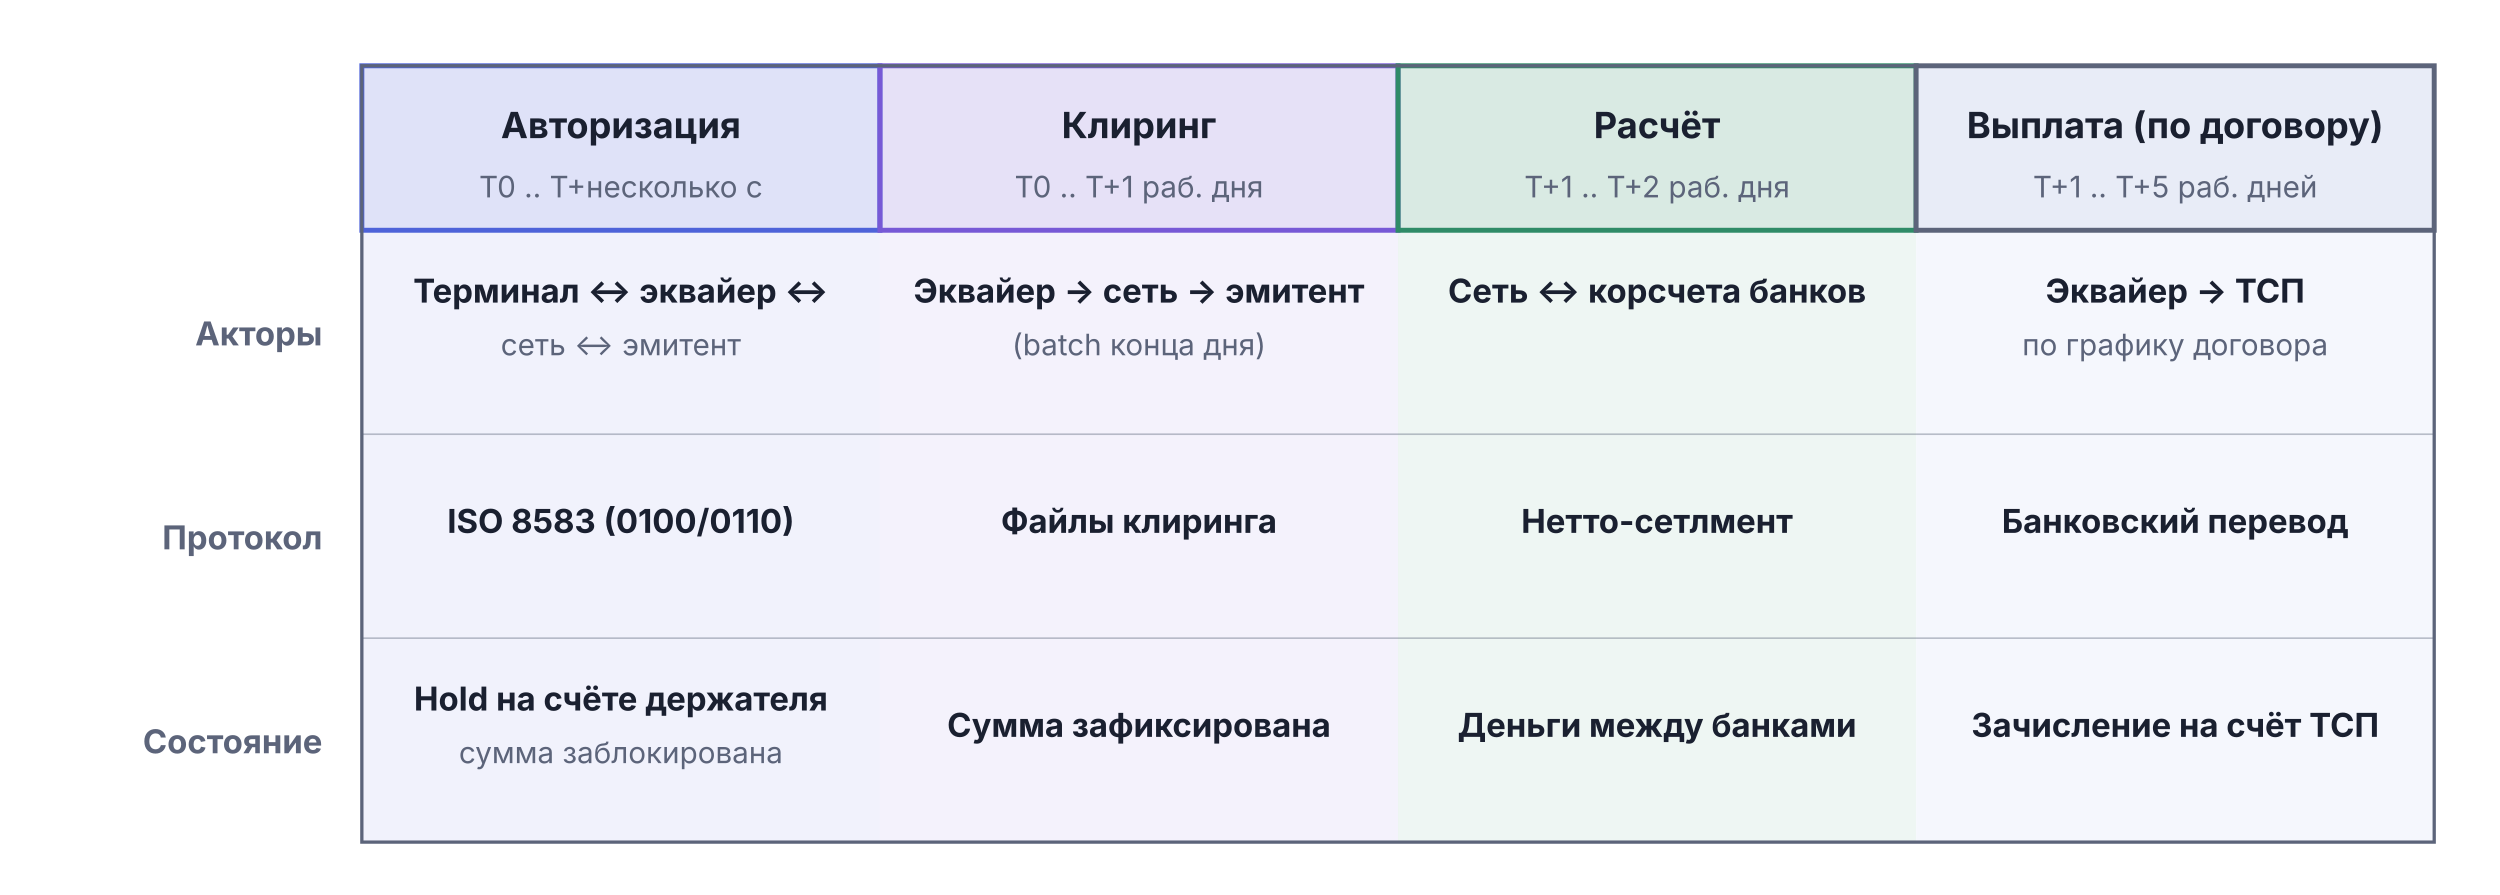
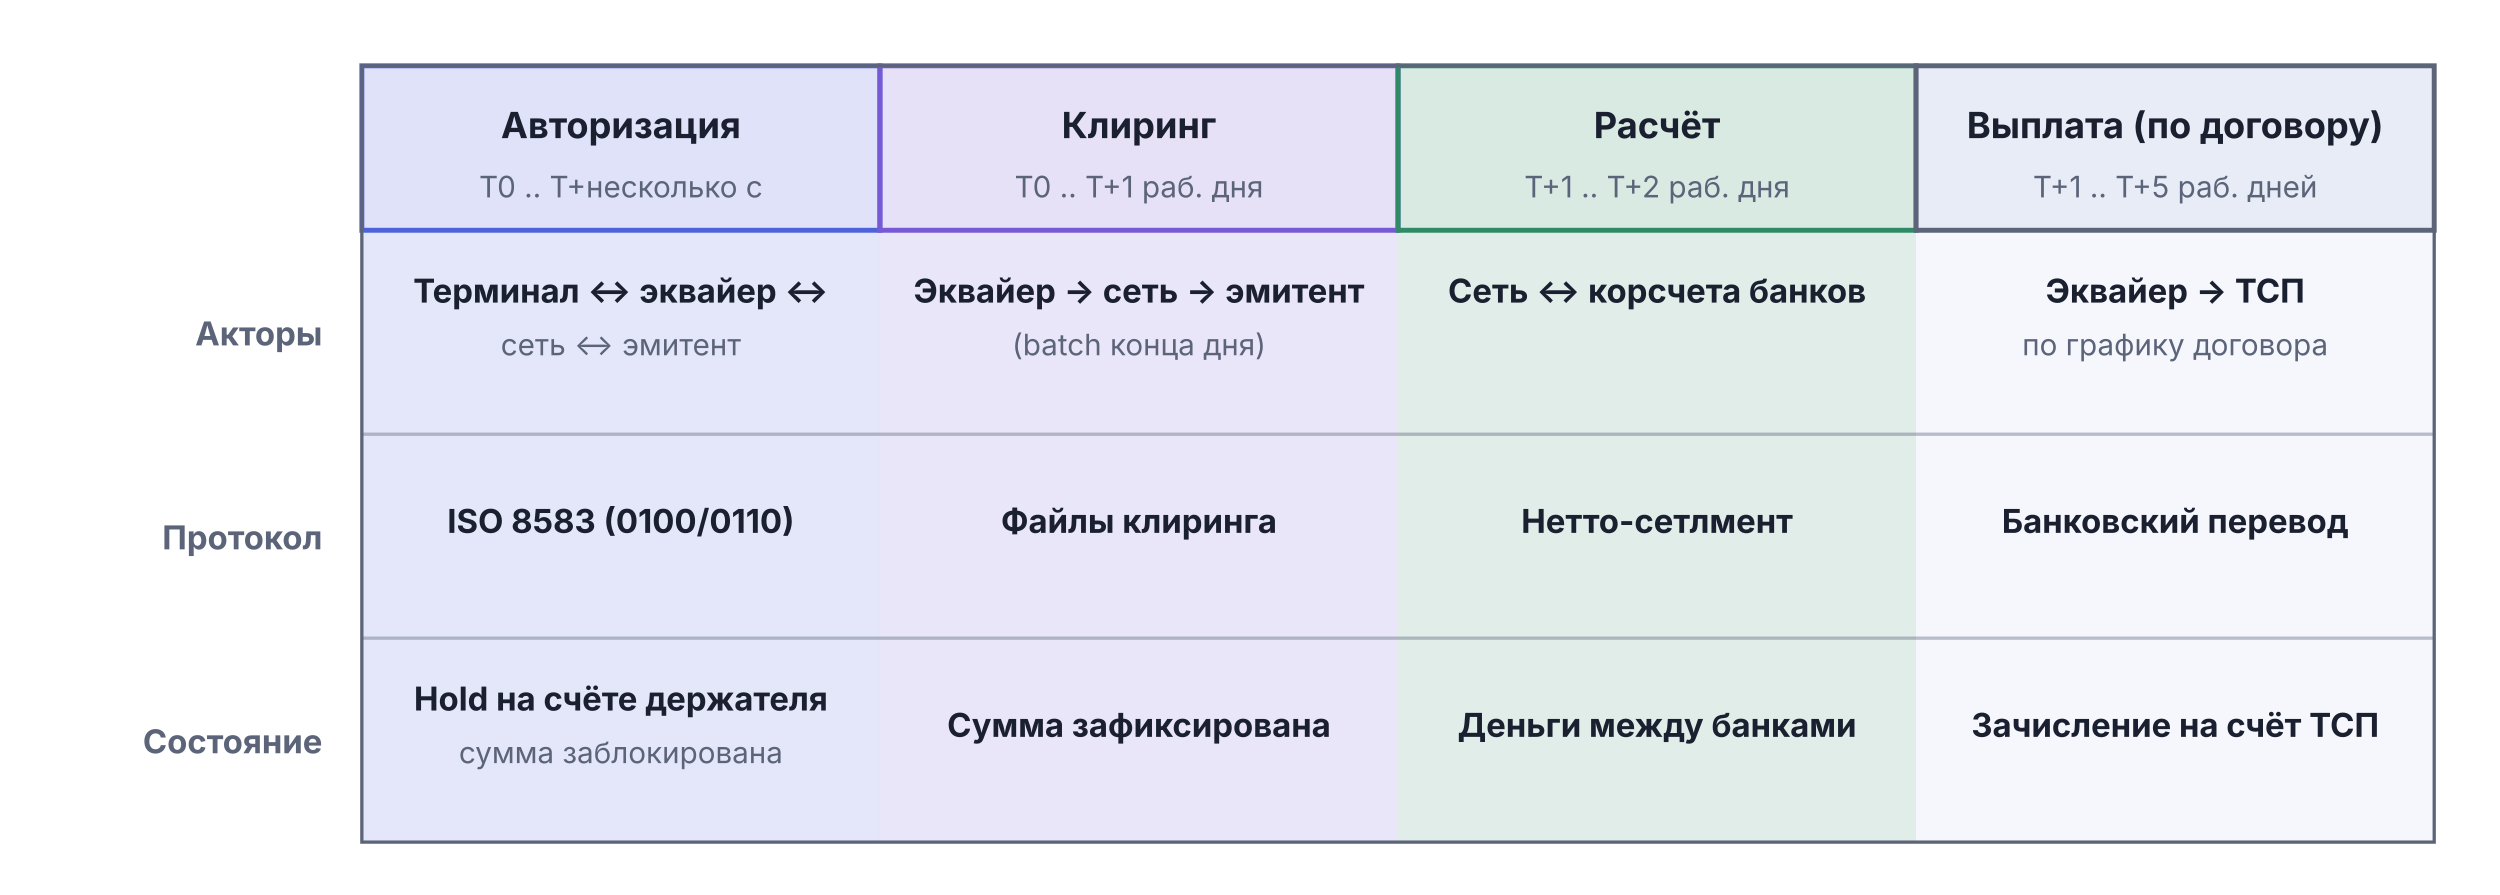
<svg xmlns="http://www.w3.org/2000/svg" viewBox="0 0 760 272" width="760" height="272">
-   <rect x="110.0" y="70" width="157.5" height="186" fill="#4E63D9" fill-opacity="0.08" stroke="none" />
-   <rect x="267.5" y="70" width="157.5" height="186" fill="#7759D6" fill-opacity="0.08" stroke="none" />
-   <rect x="425.0" y="70" width="157.5" height="186" fill="#2F8B67" fill-opacity="0.08" stroke="none" />
+   <rect x="110.0" y="70" width="157.5" height="186" fill="#4E63D9" fill-opacity="0.15" stroke="none" />
+   <rect x="267.5" y="70" width="157.5" height="186" fill="#7759D6" fill-opacity="0.15" stroke="none" />
+   <rect x="425.0" y="70" width="157.5" height="186" fill="#2F8B67" fill-opacity="0.15" stroke="none" />
  <rect x="582.5" y="70" width="157.5" height="186" fill="#F5F7FD" stroke="none" />
  <rect x="110.0" y="20" width="157.5" height="50" fill="#4E63D9" fill-opacity="0.18" stroke="#4E63D9" stroke-width="1.5" />
  <text x="188.75" y="42" text-anchor="middle" font-family="Inter, -apple-system, BlinkMacSystemFont, 'Helvetica Neue', Arial, sans-serif" font-size="11" font-weight="bold" fill="#1A2030">Авторизация</text>
  <text x="188.75" y="60" text-anchor="middle" font-family="Inter, -apple-system, BlinkMacSystemFont, 'Helvetica Neue', Arial, sans-serif" font-size="9" font-weight="normal" fill="#5C647A">T0 .. T+несколько с</text>
  <rect x="267.5" y="20" width="157.5" height="50" fill="#7759D6" fill-opacity="0.18" stroke="#7759D6" stroke-width="1.5" />
  <text x="346.25" y="42" text-anchor="middle" font-family="Inter, -apple-system, BlinkMacSystemFont, 'Helvetica Neue', Arial, sans-serif" font-size="11" font-weight="bold" fill="#1A2030">Клиринг</text>
  <text x="346.25" y="60" text-anchor="middle" font-family="Inter, -apple-system, BlinkMacSystemFont, 'Helvetica Neue', Arial, sans-serif" font-size="9" font-weight="normal" fill="#5C647A">T0 .. T+1 раб. дня</text>
  <rect x="425.0" y="20" width="157.5" height="50" fill="#2F8B67" fill-opacity="0.18" stroke="#2F8B67" stroke-width="1.5" />
  <text x="503.75" y="42" text-anchor="middle" font-family="Inter, -apple-system, BlinkMacSystemFont, 'Helvetica Neue', Arial, sans-serif" font-size="11" font-weight="bold" fill="#1A2030">Расчёт</text>
  <text x="503.75" y="60" text-anchor="middle" font-family="Inter, -apple-system, BlinkMacSystemFont, 'Helvetica Neue', Arial, sans-serif" font-size="9" font-weight="normal" fill="#5C647A">T+1 .. T+2 раб. дня</text>
  <rect x="582.5" y="20" width="157.5" height="50" fill="#E8ECF7" stroke="#5C647A" stroke-width="1.5" />
  <text x="661.25" y="42" text-anchor="middle" font-family="Inter, -apple-system, BlinkMacSystemFont, 'Helvetica Neue', Arial, sans-serif" font-size="11" font-weight="bold" fill="#1A2030">Выплата (по договору)</text>
  <text x="661.25" y="60" text-anchor="middle" font-family="Inter, -apple-system, BlinkMacSystemFont, 'Helvetica Neue', Arial, sans-serif" font-size="9" font-weight="normal" fill="#5C647A">T+1 .. T+5 раб. дней</text>
  <text x="98" y="105.0" text-anchor="end" font-family="Inter, -apple-system, BlinkMacSystemFont, 'Helvetica Neue', Arial, sans-serif" font-size="10" font-weight="bold" fill="#5C647A">Акторы</text>
  <text x="98" y="167.0" text-anchor="end" font-family="Inter, -apple-system, BlinkMacSystemFont, 'Helvetica Neue', Arial, sans-serif" font-size="10" font-weight="bold" fill="#5C647A">Протокол</text>
  <text x="98" y="229.0" text-anchor="end" font-family="Inter, -apple-system, BlinkMacSystemFont, 'Helvetica Neue', Arial, sans-serif" font-size="10" font-weight="bold" fill="#5C647A">Состояние</text>
  <text x="188.75" y="92" text-anchor="middle" font-family="Inter, -apple-system, BlinkMacSystemFont, 'Helvetica Neue', Arial, sans-serif" font-size="10" font-weight="bold" fill="#1A2030">Терминал ↔ эквайер ↔</text>
  <text x="188.75" y="108" text-anchor="middle" font-family="Inter, -apple-system, BlinkMacSystemFont, 'Helvetica Neue', Arial, sans-serif" font-size="9" font-weight="normal" fill="#5C647A">сеть ↔ эмитент</text>
  <text x="188.75" y="216" text-anchor="middle" font-family="Inter, -apple-system, BlinkMacSystemFont, 'Helvetica Neue', Arial, sans-serif" font-size="10" font-weight="bold" fill="#1A2030">Hold на счёте держателя</text>
  <text x="188.75" y="232" text-anchor="middle" font-family="Inter, -apple-system, BlinkMacSystemFont, 'Helvetica Neue', Arial, sans-serif" font-size="9" font-weight="normal" fill="#5C647A">сумма заблокирована</text>
  <text x="346.25" y="92" text-anchor="middle" font-family="Inter, -apple-system, BlinkMacSystemFont, 'Helvetica Neue', Arial, sans-serif" font-size="10" font-weight="bold" fill="#1A2030">Эквайер → сеть → эмитент</text>
  <text x="346.25" y="108" text-anchor="middle" font-family="Inter, -apple-system, BlinkMacSystemFont, 'Helvetica Neue', Arial, sans-serif" font-size="9" font-weight="normal" fill="#5C647A">(batch конца дня)</text>
  <text x="661.25" y="92" text-anchor="middle" font-family="Inter, -apple-system, BlinkMacSystemFont, 'Helvetica Neue', Arial, sans-serif" font-size="10" font-weight="bold" fill="#1A2030">Эквайер → ТСП</text>
  <text x="661.25" y="108" text-anchor="middle" font-family="Inter, -apple-system, BlinkMacSystemFont, 'Helvetica Neue', Arial, sans-serif" font-size="9" font-weight="normal" fill="#5C647A">по графику договора</text>
  <text x="503.75" y="92" text-anchor="middle" font-family="Inter, -apple-system, BlinkMacSystemFont, 'Helvetica Neue', Arial, sans-serif" font-size="10" font-weight="bold" fill="#1A2030">Сеть ↔ корсчета банков</text>
  <text x="188.75" y="162" text-anchor="middle" font-family="Inter, -apple-system, BlinkMacSystemFont, 'Helvetica Neue', Arial, sans-serif" font-size="10" font-weight="bold" fill="#1A2030">ISO 8583 (0100/0110)</text>
  <text x="346.25" y="162" text-anchor="middle" font-family="Inter, -apple-system, BlinkMacSystemFont, 'Helvetica Neue', Arial, sans-serif" font-size="10" font-weight="bold" fill="#1A2030">Файлы клиринга</text>
  <text x="503.75" y="162" text-anchor="middle" font-family="Inter, -apple-system, BlinkMacSystemFont, 'Helvetica Neue', Arial, sans-serif" font-size="10" font-weight="bold" fill="#1A2030">Нетто-сетлмент</text>
  <text x="661.25" y="162" text-anchor="middle" font-family="Inter, -apple-system, BlinkMacSystemFont, 'Helvetica Neue', Arial, sans-serif" font-size="10" font-weight="bold" fill="#1A2030">Банковский перевод</text>
  <text x="346.25" y="224" text-anchor="middle" font-family="Inter, -apple-system, BlinkMacSystemFont, 'Helvetica Neue', Arial, sans-serif" font-size="10" font-weight="bold" fill="#1A2030">Сумма зафиксирована</text>
  <text x="503.75" y="224" text-anchor="middle" font-family="Inter, -apple-system, BlinkMacSystemFont, 'Helvetica Neue', Arial, sans-serif" font-size="10" font-weight="bold" fill="#1A2030">Деньги между банками</text>
  <text x="661.25" y="224" text-anchor="middle" font-family="Inter, -apple-system, BlinkMacSystemFont, 'Helvetica Neue', Arial, sans-serif" font-size="10" font-weight="bold" fill="#1A2030">Зачисление на счёт ТСП</text>
-   <line x1="110" y1="132" x2="740" y2="132" stroke="#5C647A" stroke-width="0.5" stroke-opacity="0.4" />
-   <line x1="110" y1="194" x2="740" y2="194" stroke="#5C647A" stroke-width="0.5" stroke-opacity="0.4" />
+   <line x1="110" y1="132" x2="740" y2="132" stroke="#5C647A" stroke-width="1" stroke-opacity="0.4" />
+   <line x1="110" y1="194" x2="740" y2="194" stroke="#5C647A" stroke-width="1" stroke-opacity="0.4" />
  <rect x="110" y="20" width="630" height="236" rx="0" fill="none" stroke="#5C647A" stroke-width="1" />
</svg>
